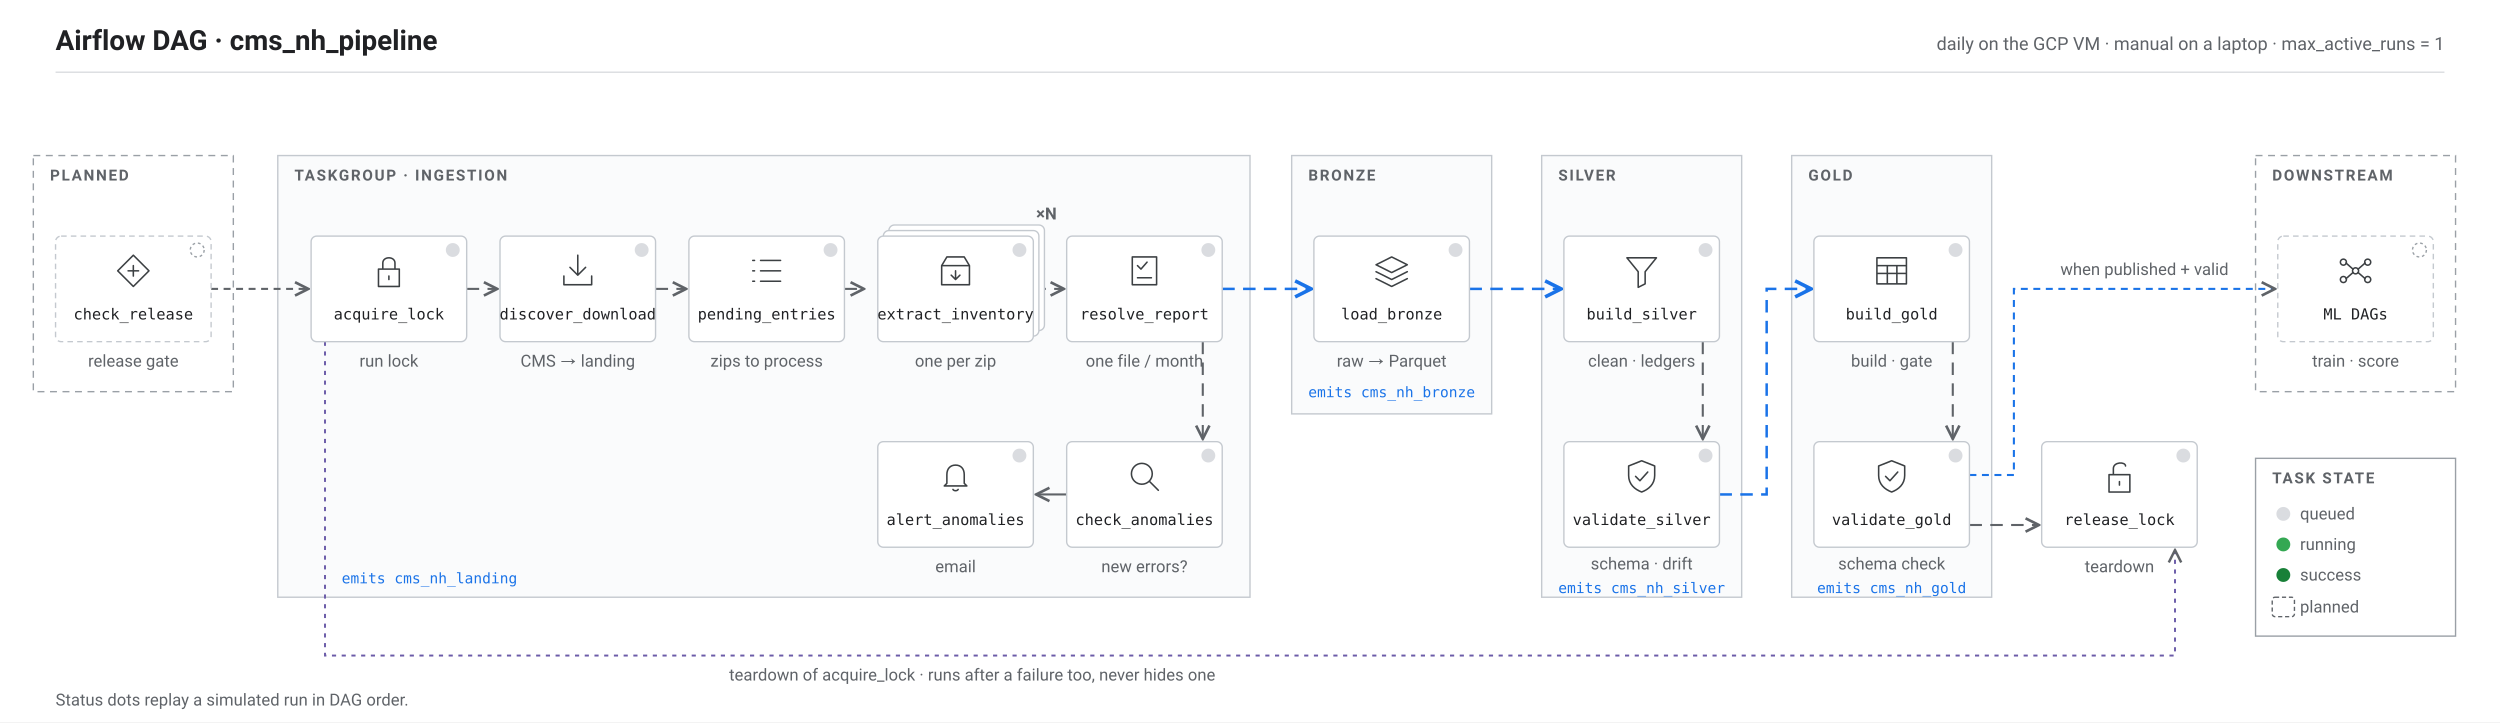
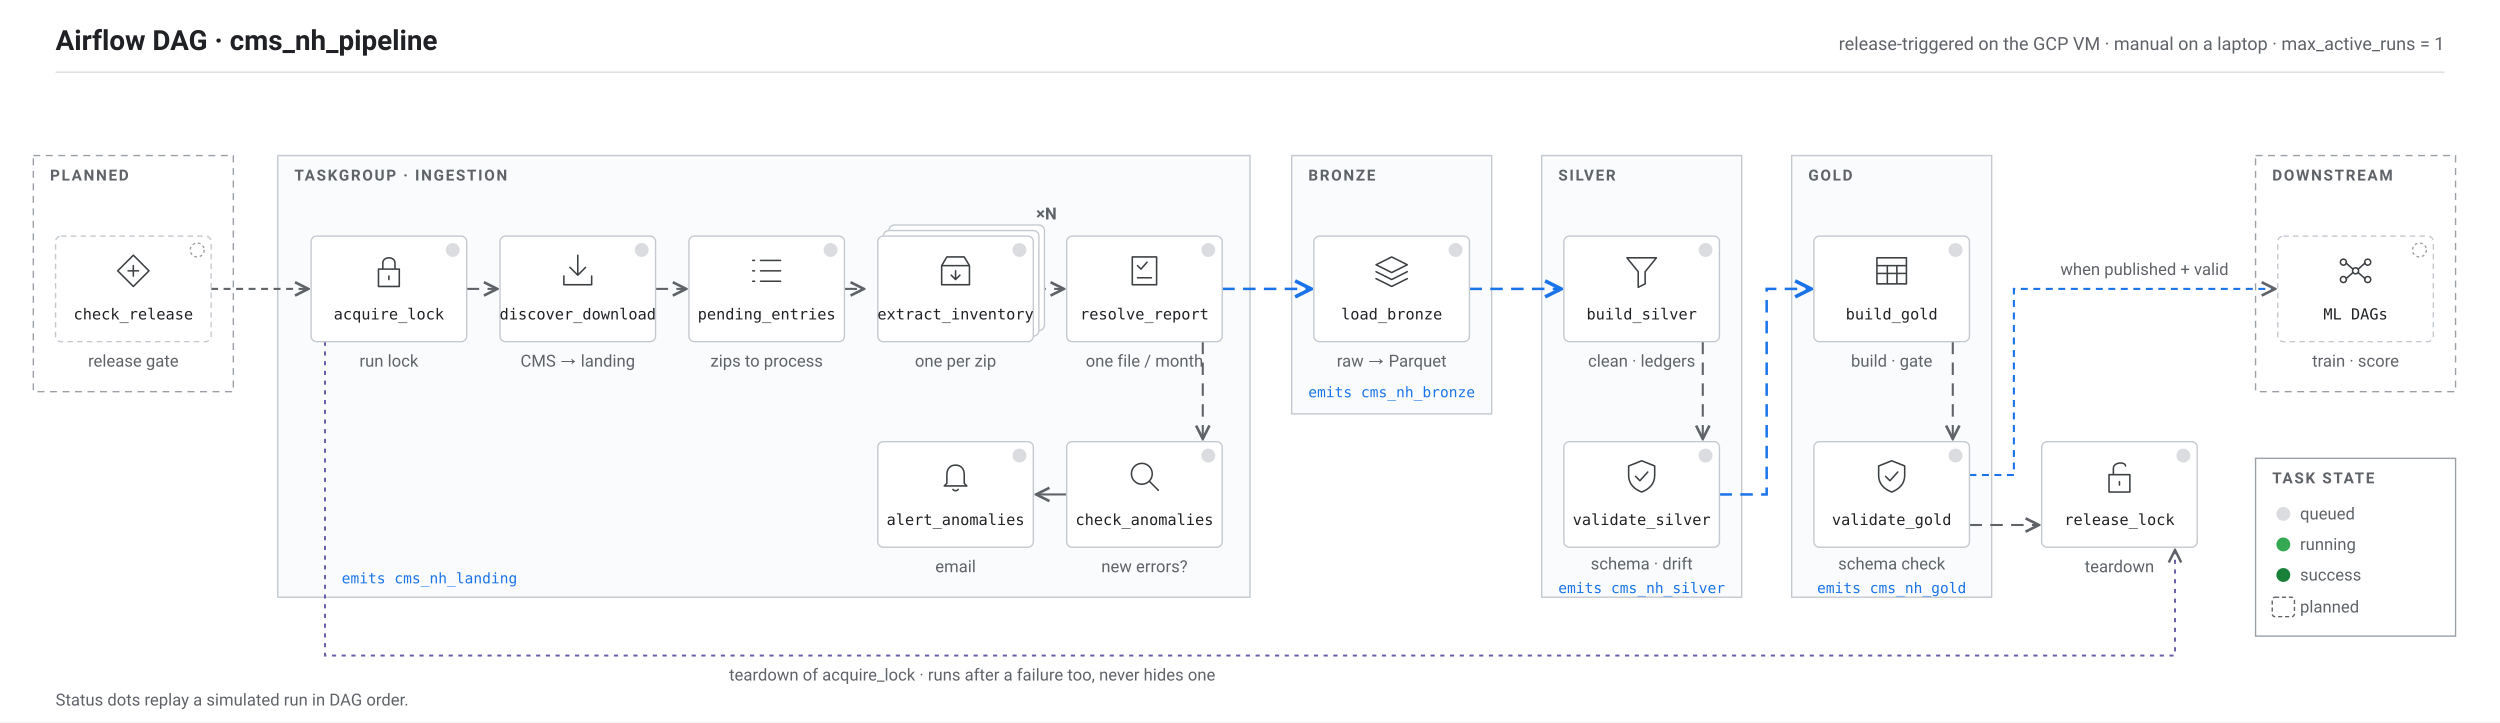
<svg xmlns="http://www.w3.org/2000/svg" width="1800" height="520" viewBox="0 0 1800 520" font-family="Segoe UI, Roboto, Helvetica, Arial, sans-serif">
  <defs>
    <style>
      .ttl { font-size: 20px; font-weight: 600; fill: #202124; }
      .sub { font-size: 13px; fill: #5f6368; }
      .cap { font-size: 12px; fill: #5f6368; }
      .grp { font-size: 11px; font-weight: 700; letter-spacing: 1.2px; fill: #5f6368; }
      .frame { fill: none; stroke: #9aa0a6; stroke-width: 1; }
      .frame-solid { fill: #fafbfc; stroke: #c4c9cf; stroke-width: 1; }
      .frame-dash { fill: none; stroke: #9aa0a6; stroke-width: 1; stroke-dasharray: 5 4; }
      .tile { fill: #ffffff; stroke: #c4c9cf; stroke-width: 1; }
      .ic { fill: none; stroke: #3c4043; stroke-width: 1.8; stroke-linecap: round; stroke-linejoin: round; }
      .wire { fill: none; stroke: #5f6368; stroke-width: 1.5; marker-end: url(#dah); }
      .wire-acc { fill: none; stroke: #1a73e8; stroke-width: 1.8; marker-end: url(#daha); }
      .wire-planned { fill: none; stroke: #5f6368; stroke-width: 1.5; stroke-dasharray: 5 4; marker-end: url(#dah); }
      .dg-name { font-family: Consolas, "Cascadia Mono", Menlo, monospace; font-size: 11px; fill: #202124; }
      .dg-asset { font-family: Consolas, "Cascadia Mono", Menlo, monospace; font-size: 10.5px; fill: #1a73e8; }
      .dg-mapped { font-size: 12px; font-weight: 700; fill: #5f6368; }
      .dg-teardown { fill: none; stroke: #6b5ba8; stroke-width: 1.4; stroke-dasharray: 3 4; marker-end: url(#dah); }

      .flowing { stroke-dasharray: 9 6; animation: pi-flow 0.9s linear infinite; }
      @keyframes pi-flow { to { stroke-dashoffset: -15; } }
      @media (prefers-reduced-motion: reduce) { .flowing { animation: none; stroke-dasharray: none; } }

      .dg-status { fill: #dadce0; }
      .task.planned .dg-status { fill: none; stroke: #9aa0a6; stroke-dasharray: 2 2; }
      .task:not(.planned) .dg-status { animation: dg-run 16s linear infinite; }
      @keyframes dg-run {
        0% { fill: #34a853; opacity: 1; }
        3% { fill: #34a853; opacity: 0.35; }
        6% { fill: #188038; opacity: 1; }
        92% { fill: #188038; opacity: 1; }
        96%, 100% { fill: #dadce0; opacity: 1; }
      }
      @media (prefers-reduced-motion: reduce) { .task:not(.planned) .dg-status { animation: none; fill: #188038; } }
      [data-task="acquire_lock"] .dg-status { animation-delay: 0.0s; }
      [data-task="discover_download"] .dg-status { animation-delay: 1.1s; }
      [data-task="pending_entries"] .dg-status { animation-delay: 2.2s; }
      [data-task="extract_inventory"] .dg-status { animation-delay: 3.3s; }
      [data-task="resolve_report"] .dg-status { animation-delay: 4.4s; }
      [data-task="check_anomalies"] .dg-status { animation-delay: 5.5s; }
      [data-task="load_bronze"] .dg-status { animation-delay: 6.6s; }
      [data-task="build_silver"] .dg-status { animation-delay: 7.7s; }
      [data-task="validate_silver"] .dg-status { animation-delay: 8.8s; }
      [data-task="build_gold"] .dg-status { animation-delay: 9.9s; }
      [data-task="validate_gold"] .dg-status { animation-delay: 11.0s; }
      [data-task="release_lock"] .dg-status { animation-delay: 12.1s; }
    </style>
    <marker id="dah" viewBox="0 0 10 10" refX="9" refY="5" markerWidth="8" markerHeight="8" orient="auto-start-reverse">
      <path d="M1,1 L9,5 L1,9" fill="none" stroke="#5f6368" stroke-width="1.6" />
    </marker>
    <marker id="daha" viewBox="0 0 10 10" refX="9" refY="5" markerWidth="8" markerHeight="8" orient="auto-start-reverse">
      <path d="M1,1 L9,5 L1,9" fill="none" stroke="#1a73e8" stroke-width="1.8" />
    </marker>
    <symbol id="d-gate" viewBox="0 0 48 48">
      <path class="ic" d="M24 6 L42 24 L24 42 L6 24 Z M18 24 H30 M24 18 V30" />
    </symbol>
    <symbol id="d-lock" viewBox="0 0 48 48">
      <path class="ic" d="M12 22 H36 V42 H12 Z M17 22 V15 C17 7 31 7 31 15 V22 M24 30 V34" />
    </symbol>
    <symbol id="d-unlock" viewBox="0 0 48 48">
      <path class="ic" d="M12 22 H36 V42 H12 Z M17 22 V15 C17 7 31 7 31 12 M24 30 V34" />
    </symbol>
    <symbol id="d-download" viewBox="0 0 48 48">
      <path class="ic" d="M24 6 V28 M15 20 L24 29 L33 20 M8 30 V40 H40 V30" />
    </symbol>
    <symbol id="d-list" viewBox="0 0 48 48">
      <path class="ic" d="M17 12 H40 M17 24 H40 M17 36 H40 M8 12 H10 M8 24 H10 M8 36 H10" />
    </symbol>
    <symbol id="d-extract" viewBox="0 0 48 48">
      <path class="ic" d="M8 18 H40 V40 H8 Z M8 18 L14 8 H34 L40 18 M24 24 V34 M19 29 L24 34 L29 29" />
    </symbol>
    <symbol id="d-check" viewBox="0 0 48 48">
      <path class="ic" d="M10 8 H38 V40 H10 Z M16 18 L20 22 L27 14 M16 32 H32" />
    </symbol>
    <symbol id="d-search" viewBox="0 0 48 48">
      <circle class="ic" cx="21" cy="21" r="12" />
      <path class="ic" d="M30 30 L40 40" />
    </symbol>
    <symbol id="d-bell" viewBox="0 0 48 48">
      <path class="ic" d="M14 32 V22 C14 15 18 11 24 11 C30 11 34 15 34 22 V32 L37 35 H11 Z M21 39 C22 41 26 41 27 39" />
    </symbol>
    <symbol id="d-layers" viewBox="0 0 48 48">
      <path class="ic" d="M24 8 L42 17 L24 26 L6 17 Z M6 25 L24 34 L42 25 M6 33 L24 42 L42 33" />
    </symbol>
    <symbol id="d-filter" viewBox="0 0 48 48">
      <path class="ic" d="M7 9 H41 L28 25 V39 L20 43 V25 Z" />
    </symbol>
    <symbol id="d-table" viewBox="0 0 48 48">
      <path class="ic" d="M7 9 H41 V39 H7 Z M7 18 H41 M7 27 H41 M19 18 V39 M30 18 V39" />
    </symbol>
    <symbol id="d-shield" viewBox="0 0 48 48">
      <path class="ic" d="M24 6 L39 12 V23 C39 33 32 39 24 42 C16 39 9 33 9 23 V12 Z M17 24 L22 29 L31 19" />
    </symbol>
    <symbol id="d-model" viewBox="0 0 48 48">
      <circle class="ic" cx="10" cy="14" r="3.5" />
      <circle class="ic" cx="10" cy="34" r="3.5" />
      <circle class="ic" cx="24" cy="24" r="3.5" />
      <circle class="ic" cx="38" cy="14" r="3.5" />
      <circle class="ic" cx="38" cy="34" r="3.5" />
      <path class="ic" d="M13 15 L21 22 M13 33 L21 26 M27 22 L35 15 M27 26 L35 33" />
    </symbol>
  </defs>
  <rect width="1800" height="520" fill="#ffffff" />
  <text x="40" y="36" class="ttl">Airflow DAG · cms_nh_pipeline</text>
  <text x="40" y="508" class="cap">Status dots replay a simulated run in DAG order.</text>
-   <text x="1760" y="36" class="sub" text-anchor="end">daily on the GCP VM · manual on a laptop · max_active_runs = 1</text>
+   <text x="1760" y="36" class="sub" text-anchor="end">release-triggered on the GCP VM · manual on a laptop · max_active_runs = 1</text>
  <line x1="40" y1="52" x2="1760" y2="52" stroke="#dadce0" />
  <rect x="24" y="112" width="144" height="170" class="frame-dash" />
  <text x="36" y="130" class="grp">PLANNED</text>
  <rect x="200" y="112" width="700" height="318" class="frame-solid" />
  <text x="212" y="130" class="grp">TASKGROUP · INGESTION</text>
  <rect x="930" y="112" width="144" height="186" class="frame-solid" />
  <text x="942" y="130" class="grp">BRONZE</text>
  <rect x="1110" y="112" width="144" height="318" class="frame-solid" />
  <text x="1122" y="130" class="grp">SILVER</text>
  <rect x="1290" y="112" width="144" height="318" class="frame-solid" />
  <text x="1302" y="130" class="grp">GOLD</text>
  <rect x="1624" y="112" width="144" height="170" class="frame-dash" />
  <text x="1636" y="130" class="grp">DOWNSTREAM</text>
  <path d="M152,208 H222" class="wire-planned" />
  <path d="M336,208 H358" class="wire flowing" />
  <path d="M472,208 H494" class="wire flowing" />
  <path d="M608,208 H622" class="wire flowing" />
  <path d="M744,208 H766" class="wire flowing" />
  <path d="M866,246 V316" class="wire flowing" />
  <path d="M768,356 H746" class="wire" />
  <path d="M880,208 H944" class="wire-acc flowing" />
  <path d="M1058,208 H1124" class="wire-acc flowing" />
  <path d="M1226,246 V316" class="wire flowing" />
  <path d="M1238,356 H1272 V208 H1304" class="wire-acc flowing" />
  <path d="M1406,246 V316" class="wire flowing" />
  <path d="M1418,342 H1450 V208 H1638" class="wire-planned" style="stroke:#1a73e8" />
  <path d="M1418,378 H1468" class="wire flowing" />
  <path d="M234,246 V472 H1566 V396" class="dg-teardown" />
  <text x="700" y="490" class="cap" text-anchor="middle">teardown of acquire_lock · runs after a failure too, never hides one</text>
  <text x="246" y="420" class="dg-asset">emits cms_nh_landing</text>
  <text x="1002" y="286" class="dg-asset" text-anchor="middle">emits cms_nh_bronze</text>
  <text x="1182" y="427" class="dg-asset" text-anchor="middle">emits cms_nh_silver</text>
  <text x="1362" y="427" class="dg-asset" text-anchor="middle">emits cms_nh_gold</text>
  <text x="1544" y="198" class="cap" text-anchor="middle">when published + valid</text>
  <g class="task planned" data-task="check_release">
    <rect x="40" y="170" width="112" height="76" rx="4" class="tile task-tile" stroke-dasharray="4 3" />
    <use href="#d-gate" x="81" y="180" width="30" height="30" />
    <text x="96" y="230" class="dg-name" text-anchor="middle">check_release</text>
    <circle cx="142" cy="180" r="5" class="dg-status" />
    <text x="96" y="264" class="cap" text-anchor="middle">release gate</text>
  </g>
  <g class="task" data-task="acquire_lock">
    <rect x="224" y="170" width="112" height="76" rx="4" class="tile task-tile" />
    <use href="#d-lock" x="265" y="180" width="30" height="30" />
    <text x="280" y="230" class="dg-name" text-anchor="middle">acquire_lock</text>
    <circle cx="326" cy="180" r="5" class="dg-status" />
    <text x="280" y="264" class="cap" text-anchor="middle">run lock</text>
  </g>
  <g class="task" data-task="discover_download">
    <rect x="360" y="170" width="112" height="76" rx="4" class="tile task-tile" />
    <use href="#d-download" x="401" y="180" width="30" height="30" />
    <text x="416" y="230" class="dg-name" text-anchor="middle">discover_download</text>
    <circle cx="462" cy="180" r="5" class="dg-status" />
    <text x="416" y="264" class="cap" text-anchor="middle">CMS → landing</text>
  </g>
  <g class="task" data-task="pending_entries">
    <rect x="496" y="170" width="112" height="76" rx="4" class="tile task-tile" />
    <use href="#d-list" x="537" y="180" width="30" height="30" />
    <text x="552" y="230" class="dg-name" text-anchor="middle">pending_entries</text>
    <circle cx="598" cy="180" r="5" class="dg-status" />
    <text x="552" y="264" class="cap" text-anchor="middle">zips to process</text>
  </g>
  <g class="task" data-task="extract_inventory">
    <rect x="640" y="162" width="112" height="76" rx="4" class="tile" />
    <rect x="636" y="166" width="112" height="76" rx="4" class="tile" />
    <rect x="632" y="170" width="112" height="76" rx="4" class="tile task-tile" />
    <use href="#d-extract" x="673" y="180" width="30" height="30" />
    <text x="688" y="230" class="dg-name" text-anchor="middle">extract_inventory</text>
    <circle cx="734" cy="180" r="5" class="dg-status" />
    <text x="688" y="264" class="cap" text-anchor="middle">one per zip</text>
    <text x="746" y="158" class="dg-mapped">×N</text>
  </g>
  <g class="task" data-task="resolve_report">
    <rect x="768" y="170" width="112" height="76" rx="4" class="tile task-tile" />
    <use href="#d-check" x="809" y="180" width="30" height="30" />
    <text x="824" y="230" class="dg-name" text-anchor="middle">resolve_report</text>
    <circle cx="870" cy="180" r="5" class="dg-status" />
    <text x="824" y="264" class="cap" text-anchor="middle">one file / month</text>
  </g>
  <g class="task" data-task="check_anomalies">
    <rect x="768" y="318" width="112" height="76" rx="4" class="tile task-tile" />
    <use href="#d-search" x="809" y="328" width="30" height="30" />
    <text x="824" y="378" class="dg-name" text-anchor="middle">check_anomalies</text>
    <circle cx="870" cy="328" r="5" class="dg-status" />
    <text x="824" y="412" class="cap" text-anchor="middle">new errors?</text>
  </g>
  <g class="task" data-task="alert_anomalies">
    <rect x="632" y="318" width="112" height="76" rx="4" class="tile task-tile" />
    <use href="#d-bell" x="673" y="328" width="30" height="30" />
    <text x="688" y="378" class="dg-name" text-anchor="middle">alert_anomalies</text>
    <circle cx="734" cy="328" r="5" class="dg-status" />
    <text x="688" y="412" class="cap" text-anchor="middle">email</text>
  </g>
  <g class="task" data-task="load_bronze">
    <rect x="946" y="170" width="112" height="76" rx="4" class="tile task-tile" />
    <use href="#d-layers" x="987" y="180" width="30" height="30" />
    <text x="1002" y="230" class="dg-name" text-anchor="middle">load_bronze</text>
    <circle cx="1048" cy="180" r="5" class="dg-status" />
    <text x="1002" y="264" class="cap" text-anchor="middle">raw → Parquet</text>
  </g>
  <g class="task" data-task="build_silver">
    <rect x="1126" y="170" width="112" height="76" rx="4" class="tile task-tile" />
    <use href="#d-filter" x="1167" y="180" width="30" height="30" />
    <text x="1182" y="230" class="dg-name" text-anchor="middle">build_silver</text>
    <circle cx="1228" cy="180" r="5" class="dg-status" />
    <text x="1182" y="264" class="cap" text-anchor="middle">clean · ledgers</text>
  </g>
  <g class="task" data-task="validate_silver">
    <rect x="1126" y="318" width="112" height="76" rx="4" class="tile task-tile" />
    <use href="#d-shield" x="1167" y="328" width="30" height="30" />
    <text x="1182" y="378" class="dg-name" text-anchor="middle">validate_silver</text>
    <circle cx="1228" cy="328" r="5" class="dg-status" />
    <text x="1182" y="410" class="cap" text-anchor="middle">schema · drift</text>
  </g>
  <g class="task" data-task="build_gold">
    <rect x="1306" y="170" width="112" height="76" rx="4" class="tile task-tile" />
    <use href="#d-table" x="1347" y="180" width="30" height="30" />
    <text x="1362" y="230" class="dg-name" text-anchor="middle">build_gold</text>
    <circle cx="1408" cy="180" r="5" class="dg-status" />
    <text x="1362" y="264" class="cap" text-anchor="middle">build · gate</text>
  </g>
  <g class="task" data-task="validate_gold">
    <rect x="1306" y="318" width="112" height="76" rx="4" class="tile task-tile" />
    <use href="#d-shield" x="1347" y="328" width="30" height="30" />
    <text x="1362" y="378" class="dg-name" text-anchor="middle">validate_gold</text>
    <circle cx="1408" cy="328" r="5" class="dg-status" />
    <text x="1362" y="410" class="cap" text-anchor="middle">schema check</text>
  </g>
  <g class="task" data-task="release_lock">
    <rect x="1470" y="318" width="112" height="76" rx="4" class="tile task-tile" />
    <use href="#d-unlock" x="1511" y="328" width="30" height="30" />
    <text x="1526" y="378" class="dg-name" text-anchor="middle">release_lock</text>
    <circle cx="1572" cy="328" r="5" class="dg-status" />
    <text x="1526" y="412" class="cap" text-anchor="middle">teardown</text>
  </g>
  <g class="task planned" data-task="ml_dags">
    <rect x="1640" y="170" width="112" height="76" rx="4" class="tile task-tile" stroke-dasharray="4 3" />
    <use href="#d-model" x="1681" y="180" width="30" height="30" />
    <text x="1696" y="230" class="dg-name" text-anchor="middle">ML DAGs</text>
    <circle cx="1742" cy="180" r="5" class="dg-status" />
    <text x="1696" y="264" class="cap" text-anchor="middle">train · score</text>
  </g>
  <g transform="translate(1624,330)">
    <rect x="0" y="0" width="144" height="128" class="frame" />
    <text x="12" y="18" class="grp">TASK STATE</text>
    <circle cx="20" cy="40" r="5" fill="#dadce0" />
    <text x="32" y="44" class="cap">queued</text>
    <circle cx="20" cy="62" r="5" fill="#34a853" />
    <text x="32" y="66" class="cap">running</text>
    <circle cx="20" cy="84" r="5" fill="#188038" />
    <text x="32" y="88" class="cap">success</text>
    <rect x="12" y="100" width="16" height="14" rx="2" fill="none" stroke="#5f6368" stroke-dasharray="3 2" />
    <text x="32" y="111" class="cap">planned</text>
  </g>
</svg>
